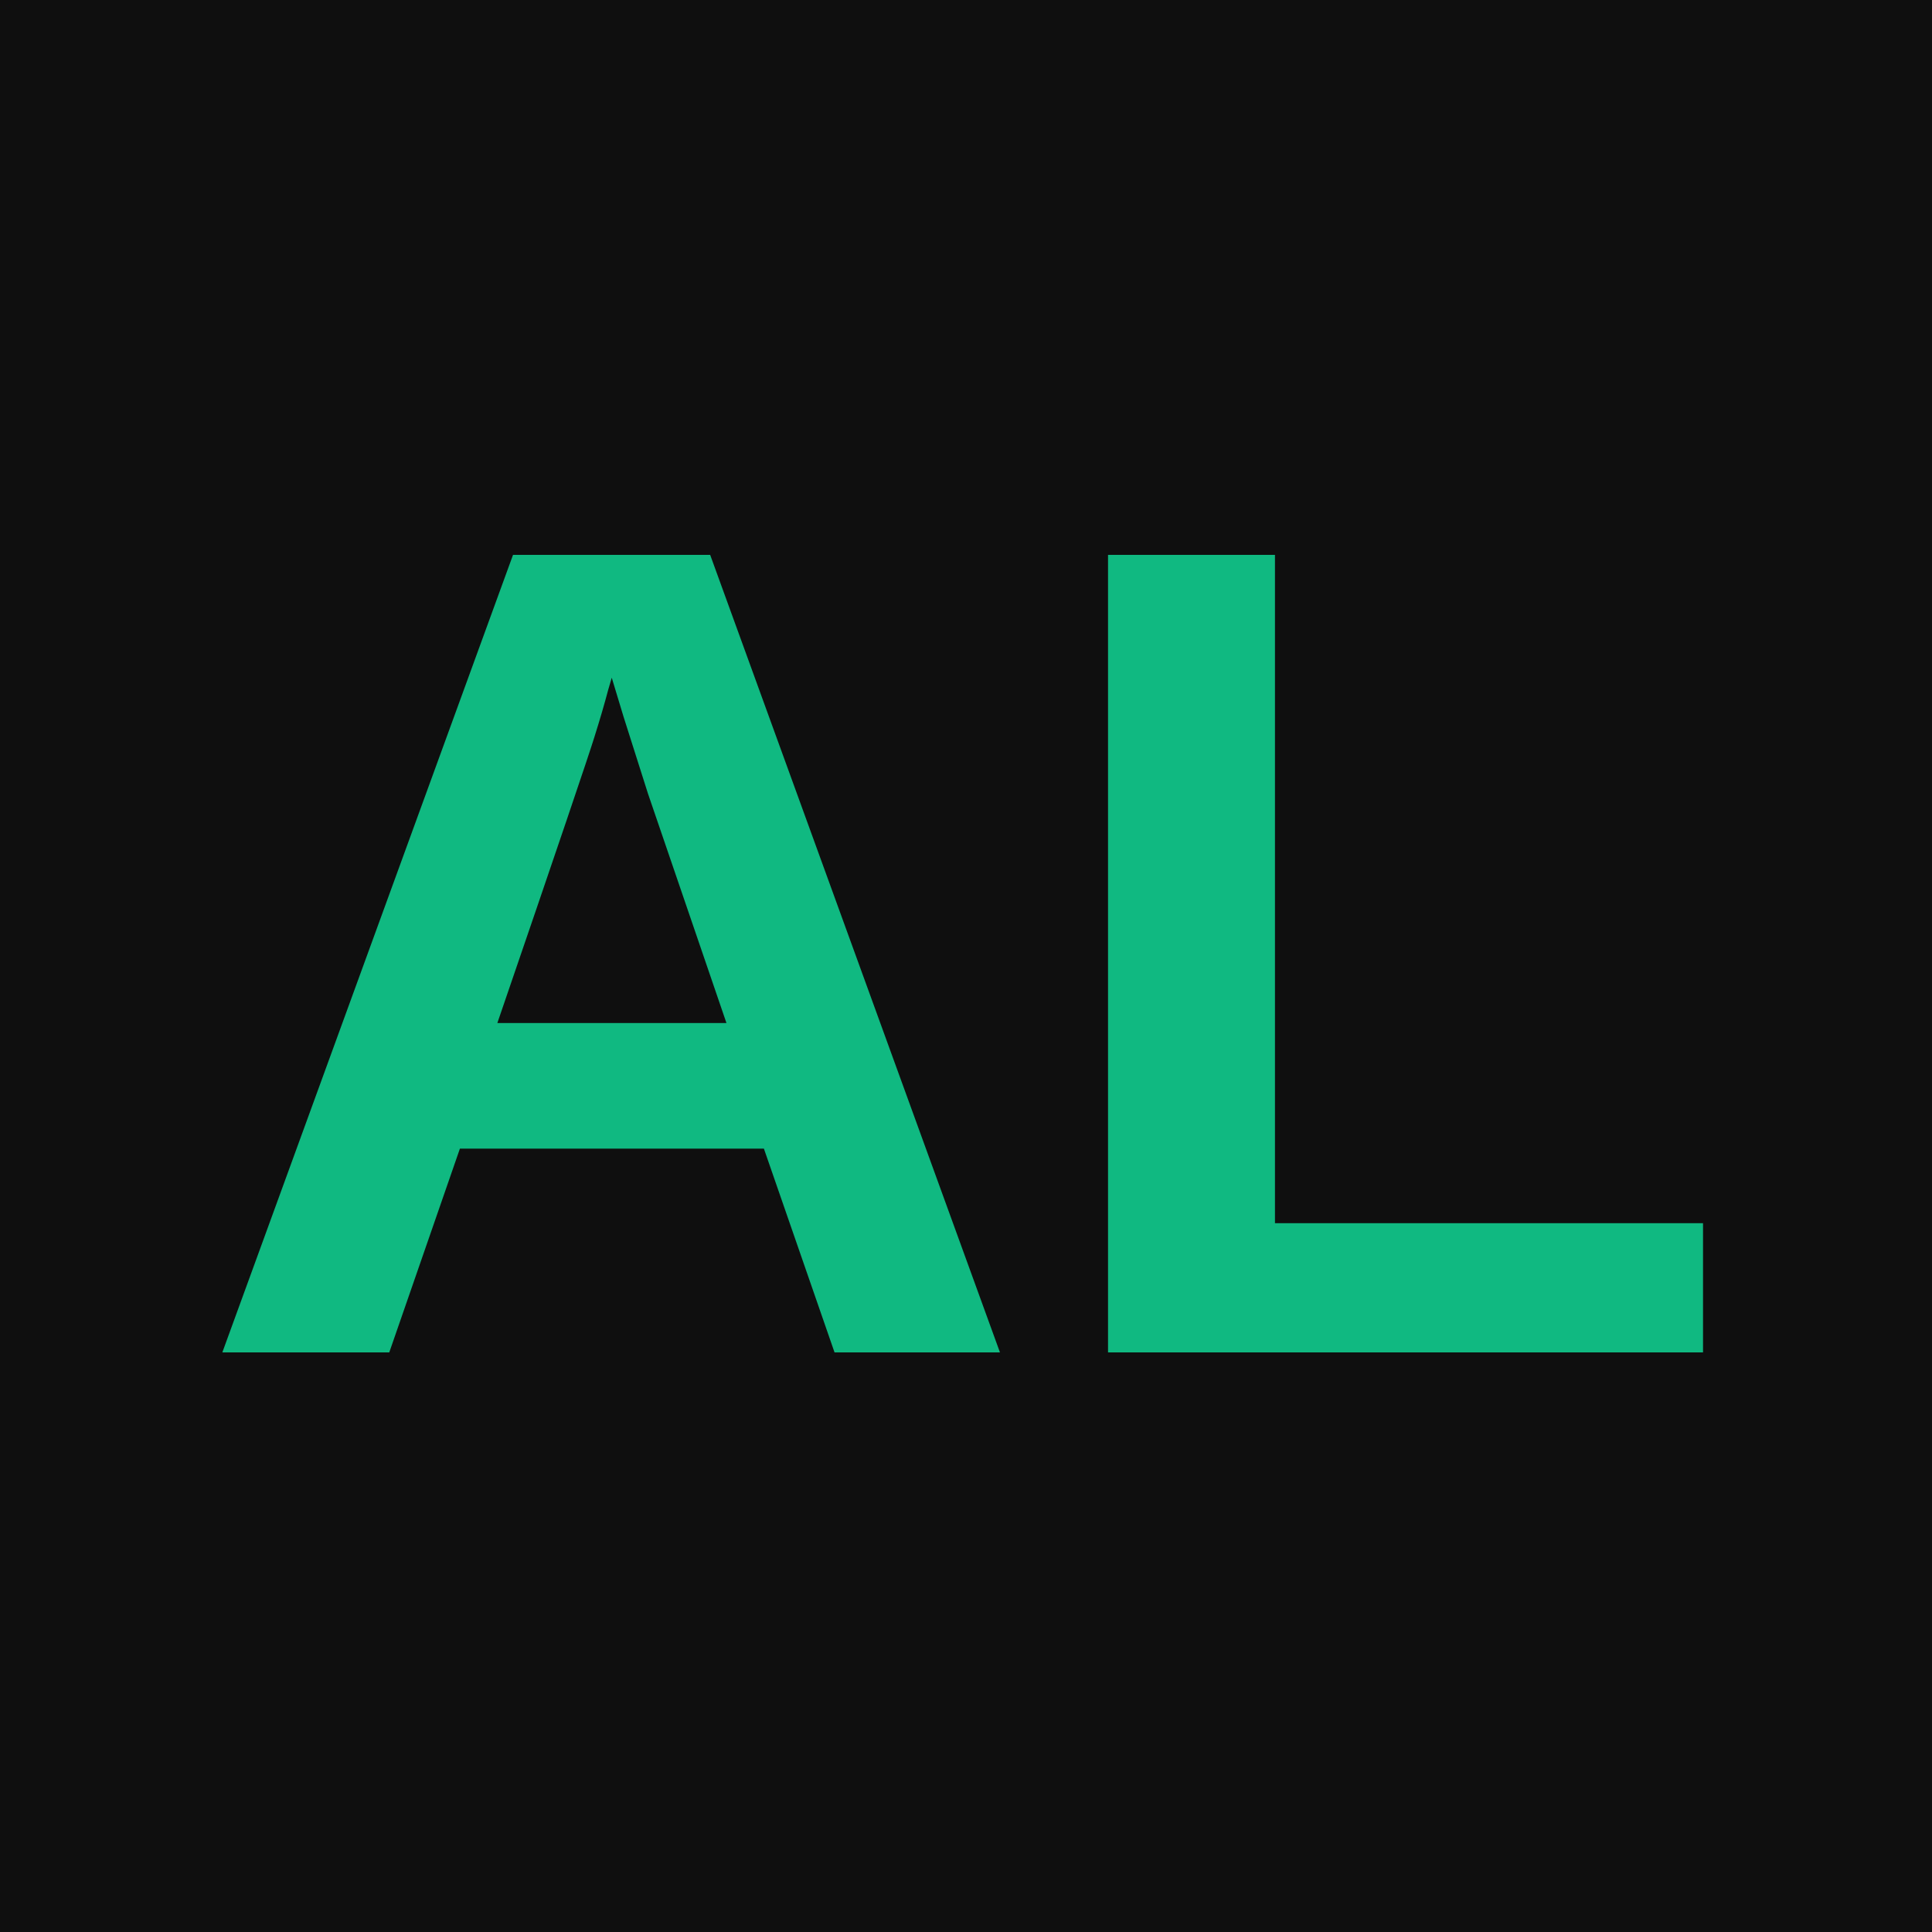
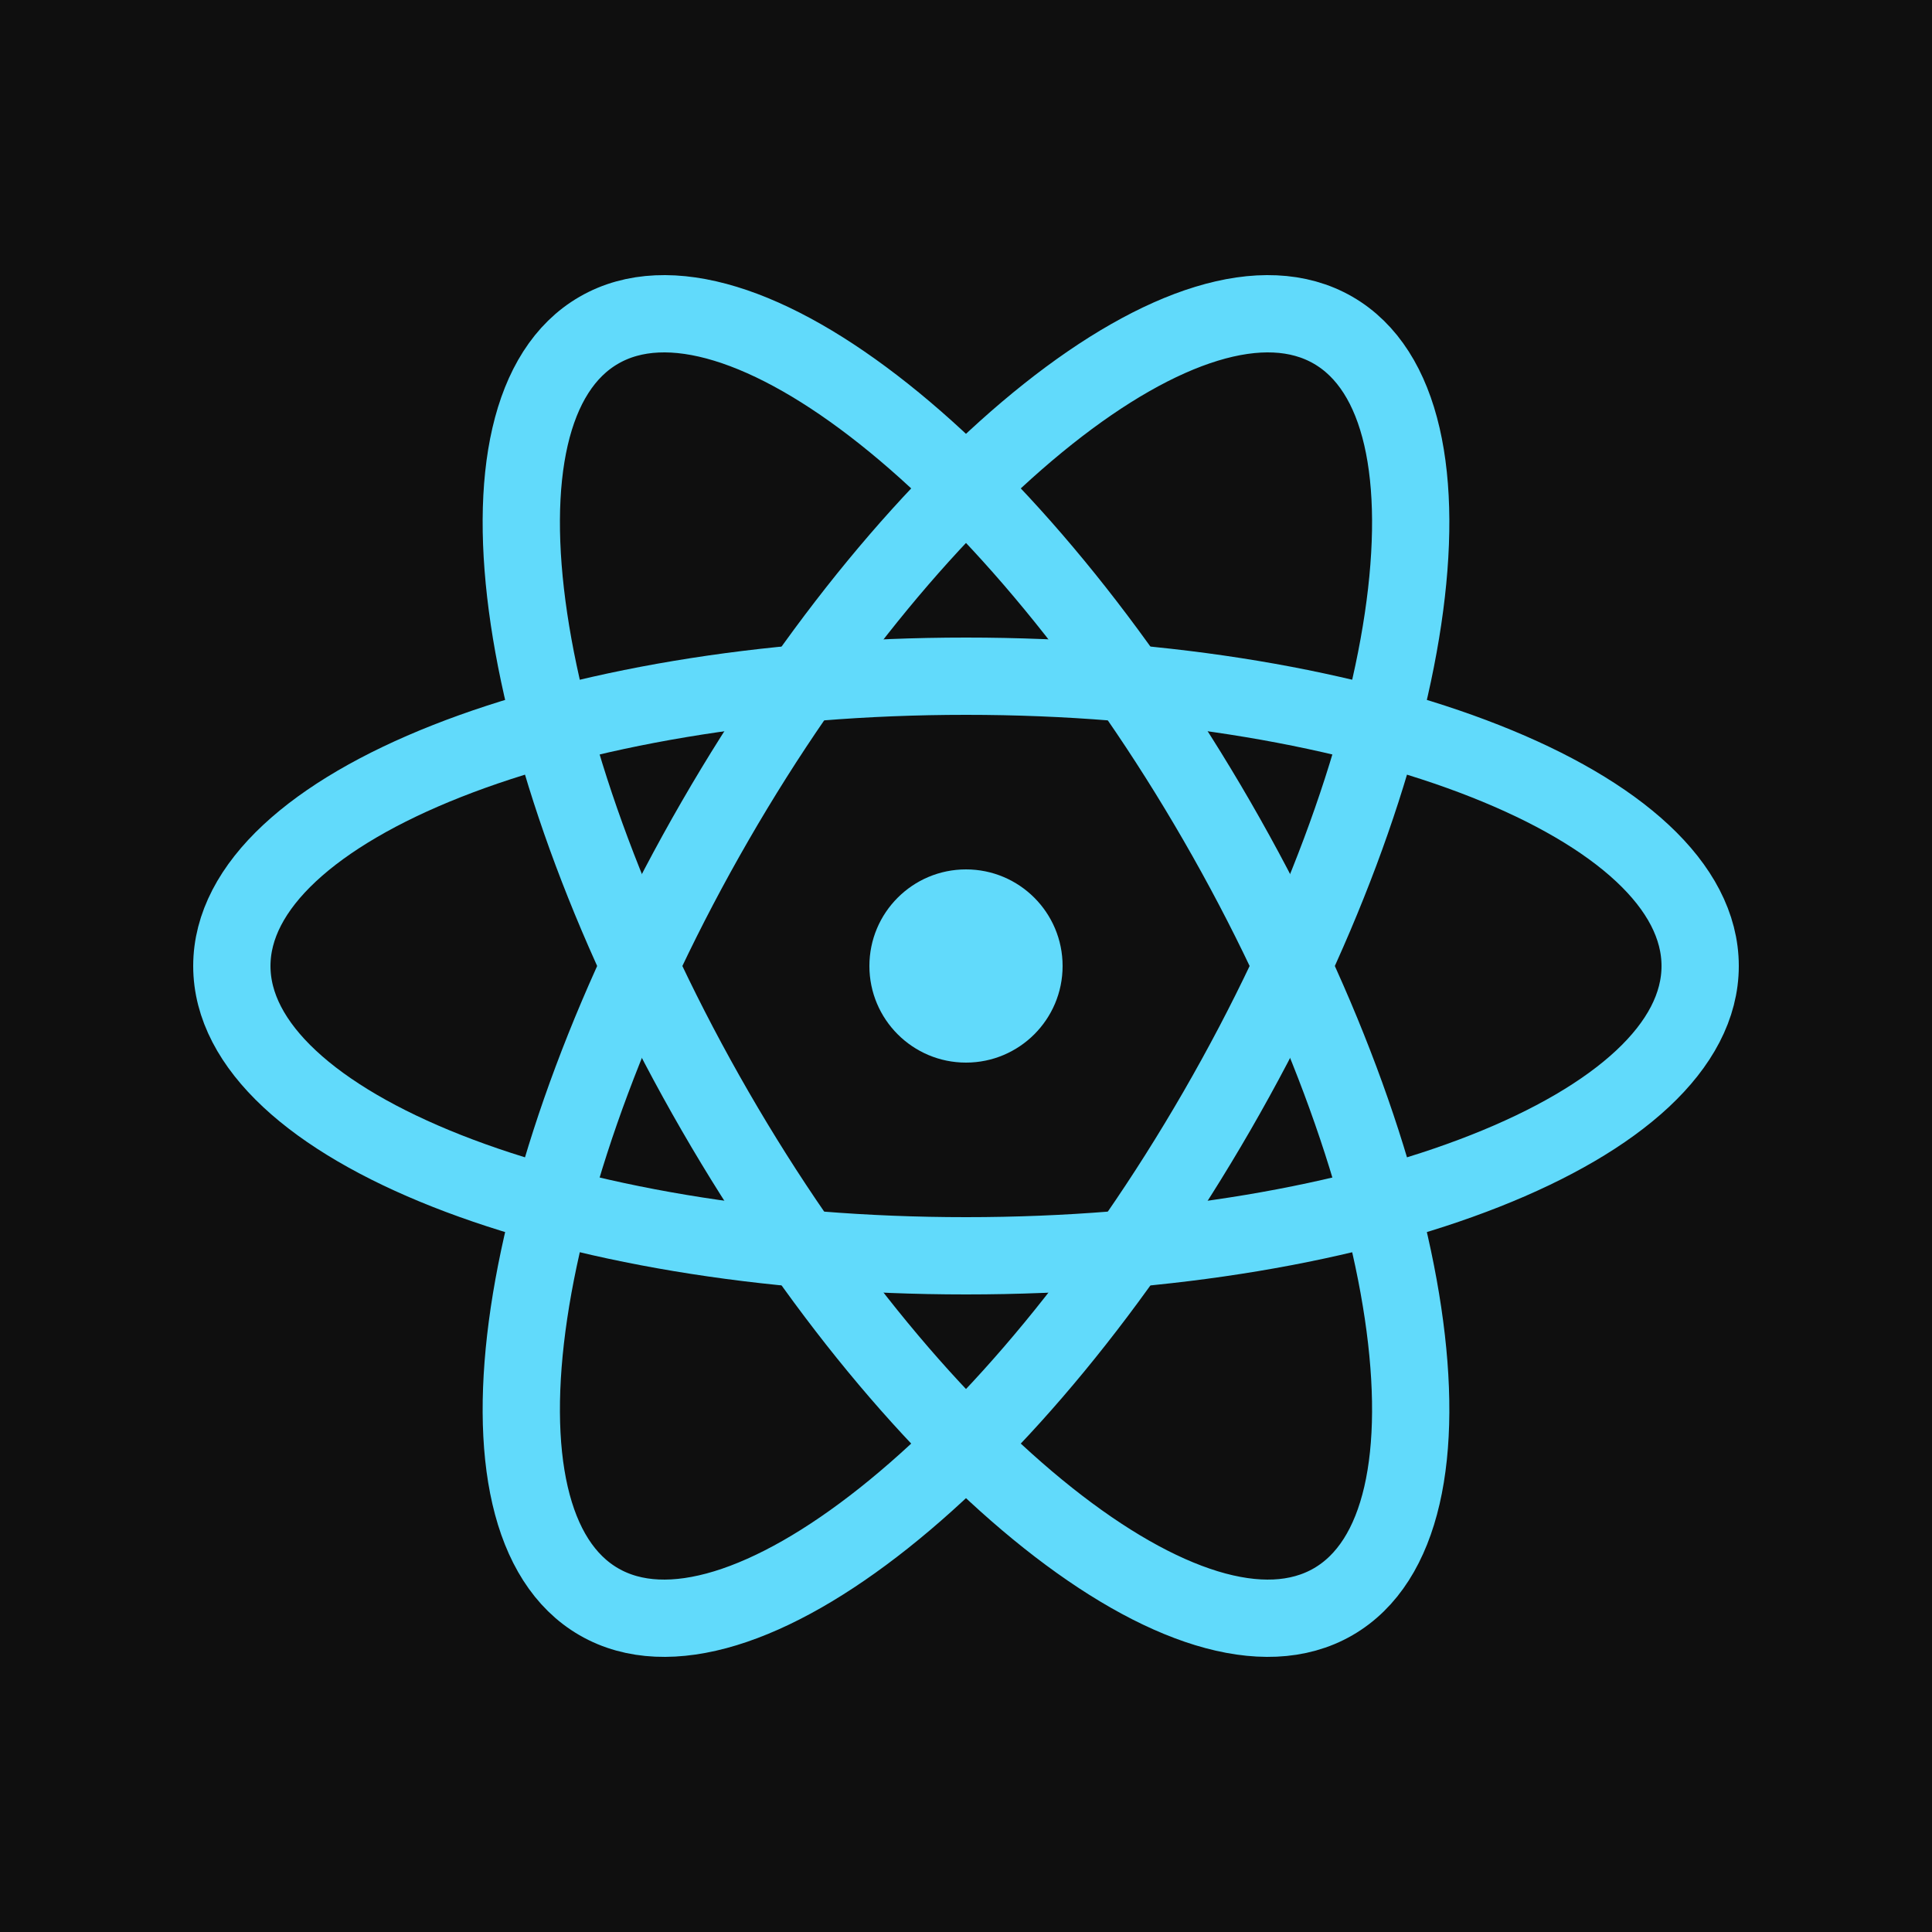
<svg xmlns="http://www.w3.org/2000/svg" viewBox="0 0 100 100">
  <rect width="100" height="100" fill="#0f0f0f" />
-   <text x="50" y="70" font-family="Arial, sans-serif" font-size="60" font-weight="bold" fill="#10b981" text-anchor="middle">AL</text>
+   <g fill="none" stroke="#61DAFB" stroke-width="4">
+     <ellipse cx="50" cy="50" rx="38" ry="15" />
+     <ellipse cx="50" cy="50" rx="38" ry="15" transform="rotate(60 50 50)" />
+     <ellipse cx="50" cy="50" rx="38" ry="15" transform="rotate(120 50 50)" />
+   </g>
+   <circle cx="50" cy="50" r="5" fill="#61DAFB" />
</svg>
